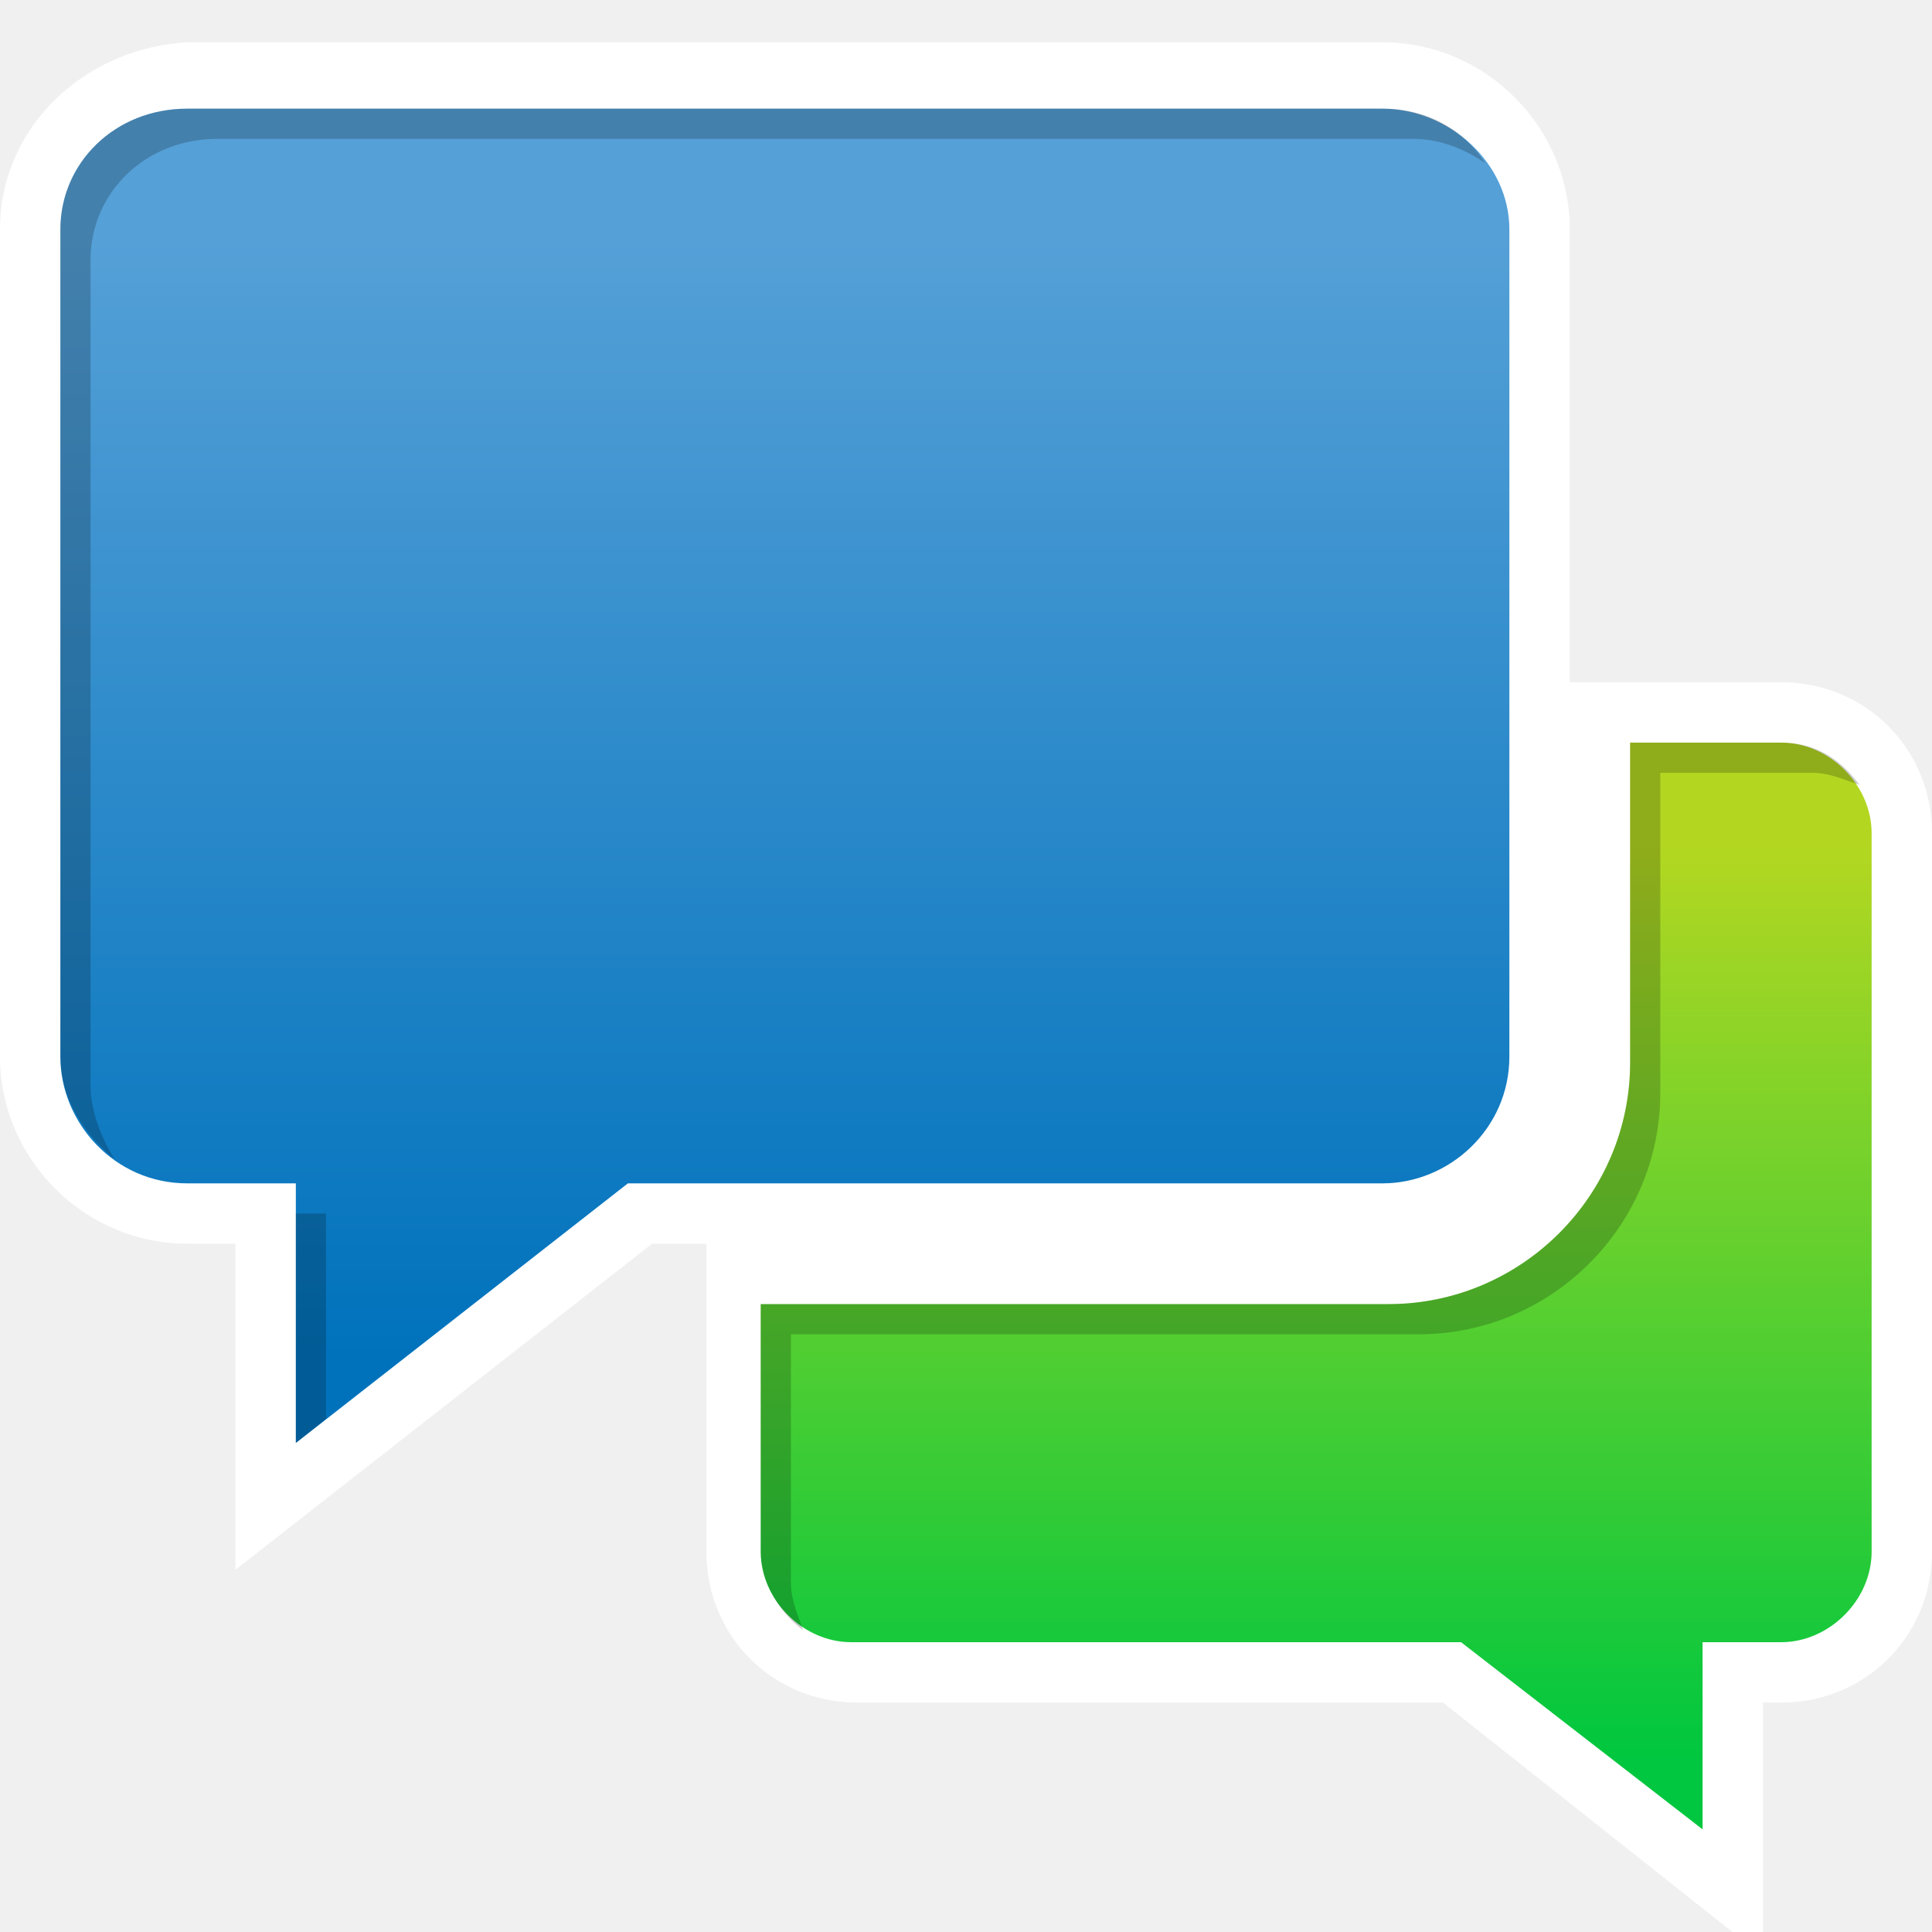
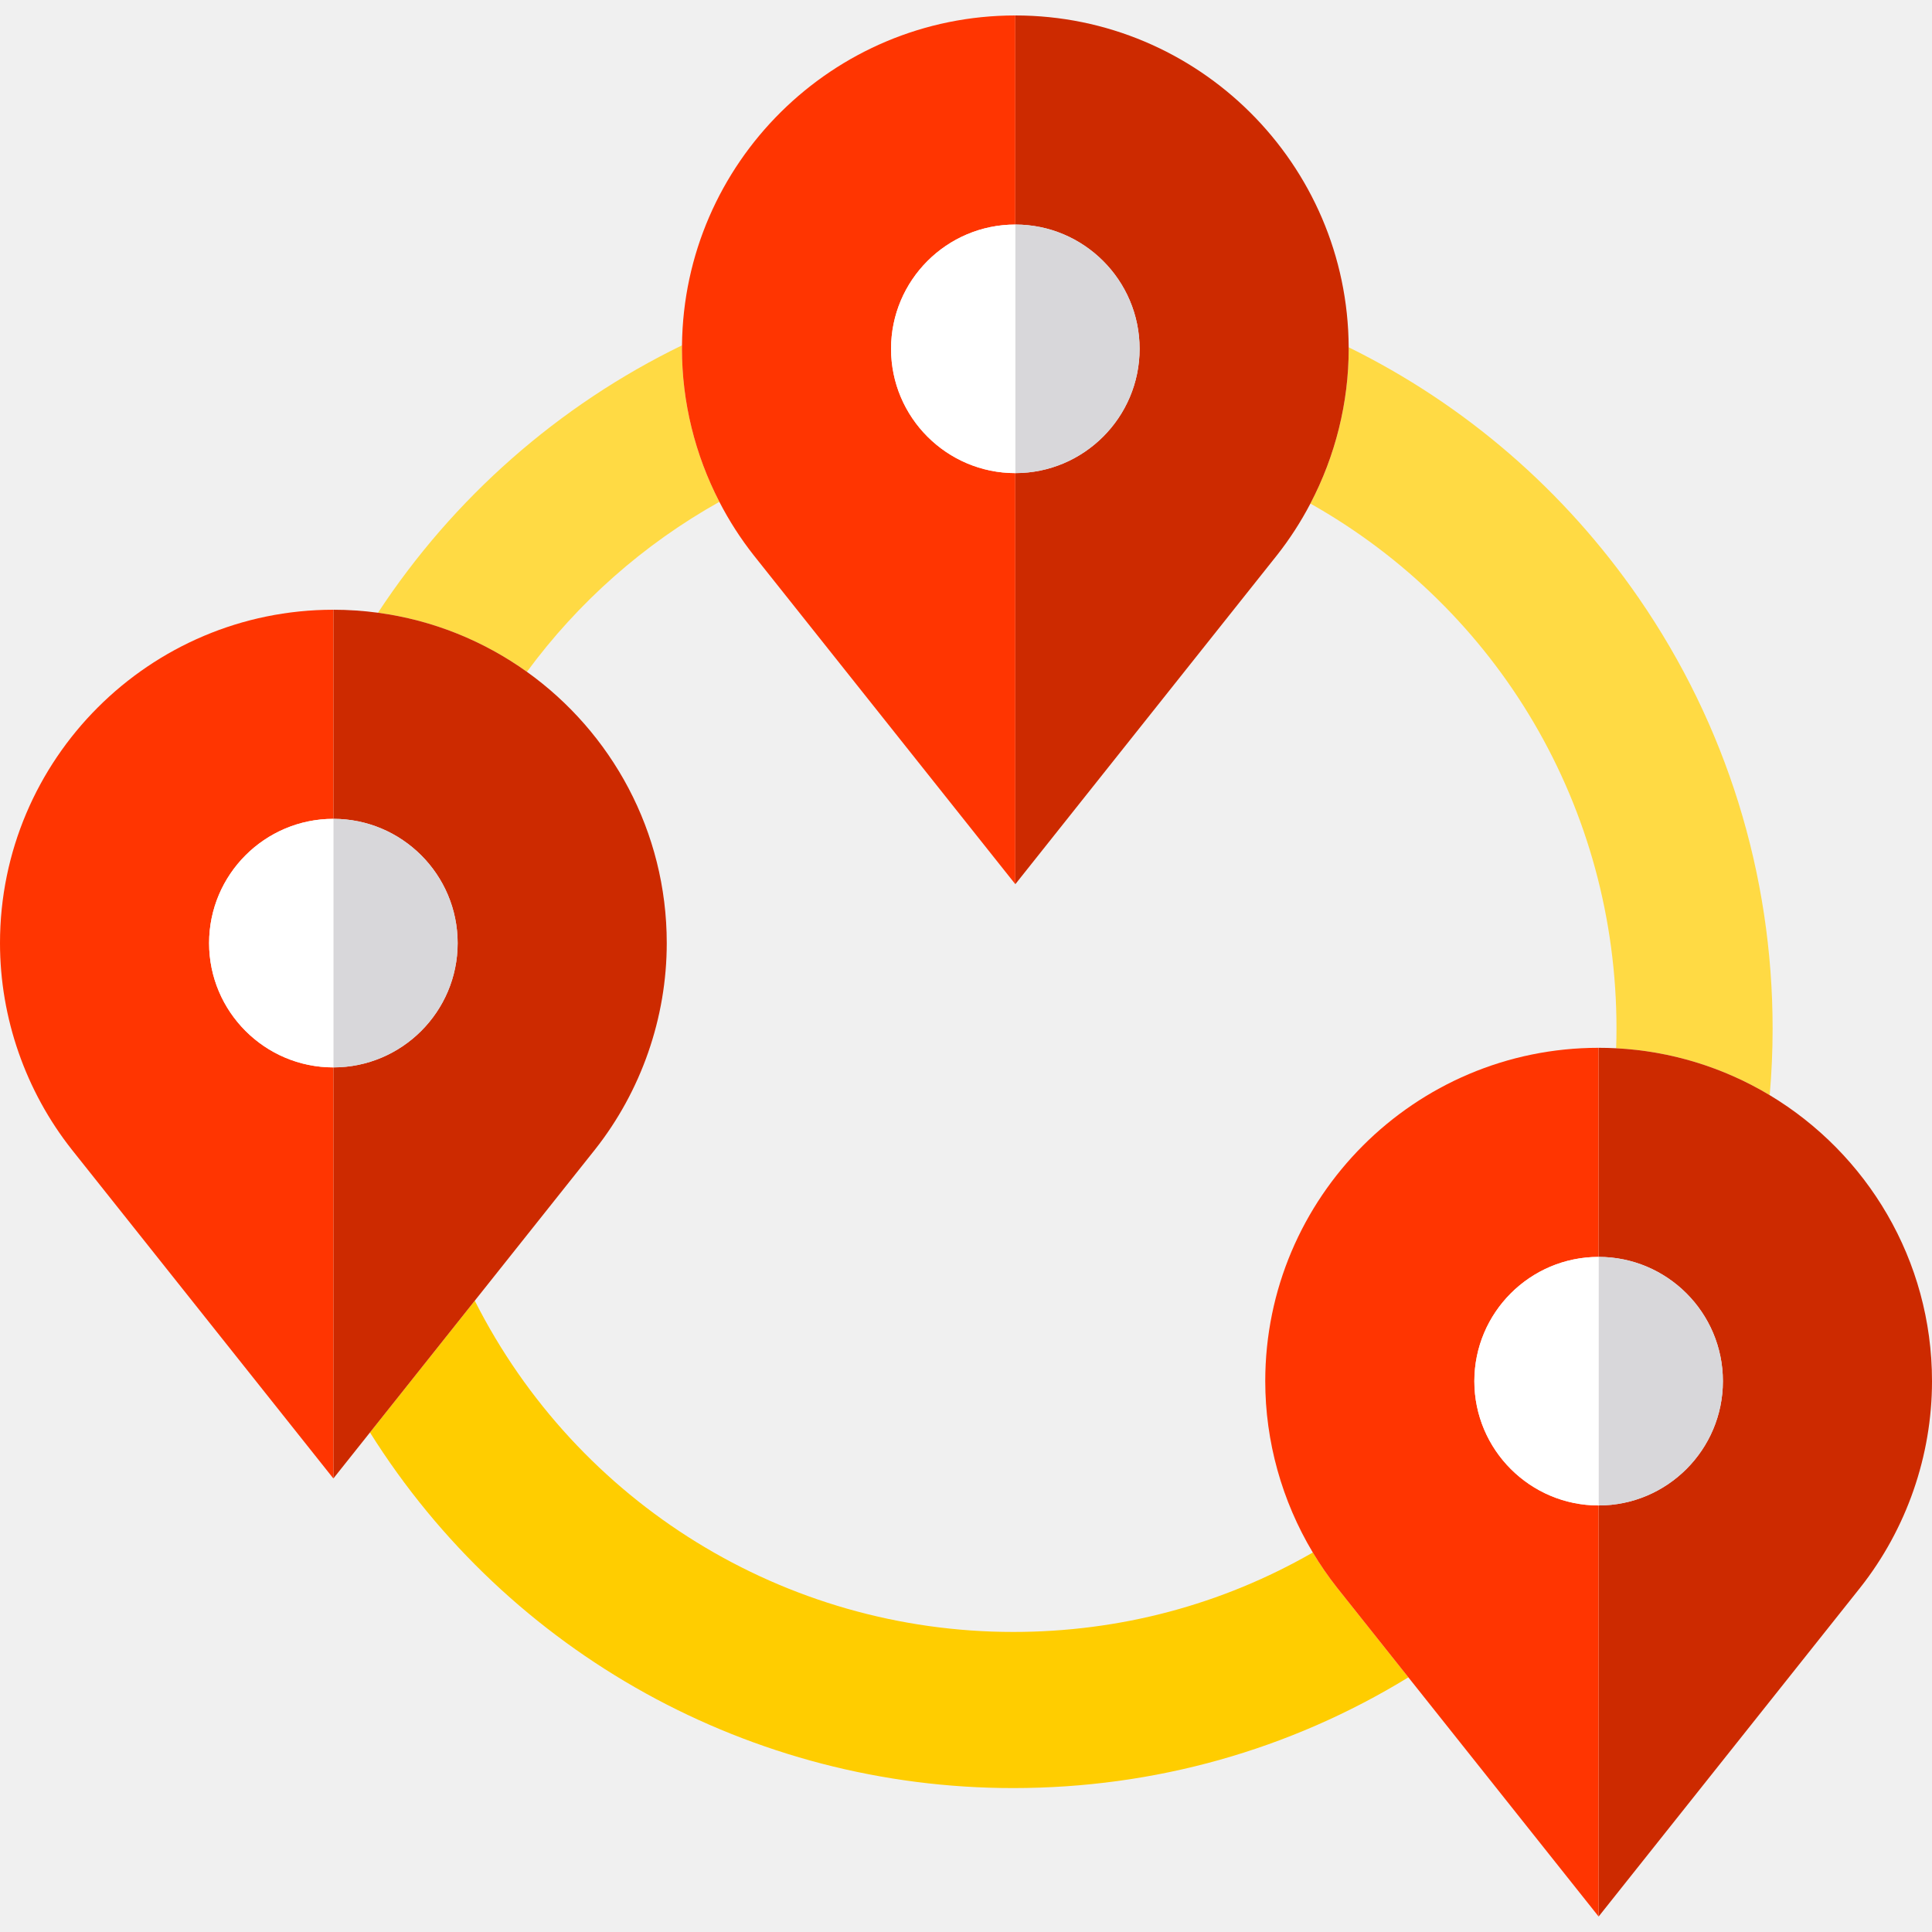
- <svg xmlns="http://www.w3.org/2000/svg" version="1" id="Layer_1" viewBox="0 0 32 32">
-   <path id="XMLID_6_" fill="#FFF" d="M29.5 11.3H26V3.8C26 2.1 24.6.7 22.9.7H3.1C1.4.8 0 2.1 0 3.8v13.7c0 1.7 1.4 3.1 3.1 3.1h.8V26l6.9-5.4h.9v5.1c0 1.4 1.1 2.5 2.5 2.5h9.7l5.3 4.2v-4.2h.3c1.4 0 2.5-1.1 2.5-2.5V13.8c0-1.4-1.1-2.5-2.5-2.5z" />
-   <linearGradient id="XMLID_4_" gradientUnits="userSpaceOnUse" x1="21.8" y1="29.104" x2="21.8" y2="14.026">
-     <stop offset="0" stop-color="#00c73f" />
-     <stop offset="1" stop-color="#b3d721" />
-   </linearGradient>
-   <path id="XMLID_2_" fill="url(#XMLID_4_)" d="M29.5 12.3H27v5.3c0 2.2-1.8 4-4 4H12.6v4.1c0 .8.7 1.5 1.5 1.5h10.1l4 3.1v-3.1h1.3c.8 0 1.5-.7 1.5-1.5V13.8c0-.8-.7-1.5-1.5-1.5z" />
-   <linearGradient id="XMLID_5_" gradientUnits="userSpaceOnUse" x1="13" y1="22.45" x2="13" y2="3.91">
-     <stop offset="0" stop-color="#0072bc" />
-     <stop offset="1" stop-color="#55a0d7" />
-   </linearGradient>
-   <path id="XMLID_1_" fill="url(#XMLID_5_)" d="M22.9 1.8H3.1c-1.2 0-2.1.9-2.1 2v13.7c0 1.1.9 2.1 2.1 2.1h1.8v4.3l5.5-4.3h12.5c1.1 0 2.1-.9 2.1-2.1V3.8c0-1.1-1-2-2.1-2z" />
-   <g opacity=".2">
-     <path d="M1.5 18V4.3c0-1.1.9-2 2.1-2h19.8c.5 0 .9.2 1.2.4-.4-.6-1-.9-1.7-.9H3.1c-1.2 0-2.1.9-2.1 2v13.7c0 .7.4 1.3.9 1.7-.2-.3-.4-.8-.4-1.2zM5.4 20.1h-.5v3.8l.5-.4zM13.1 26.2v-4.1h10.4c2.2 0 4-1.8 4-4v-5.3H30c.3 0 .5.1.8.2-.3-.4-.7-.7-1.3-.7H27v5.3c0 2.2-1.8 4-4 4H12.6v4.1c0 .5.3 1 .7 1.3-.1-.3-.2-.5-.2-.8z" />
-   </g>
+ <svg xmlns="http://www.w3.org/2000/svg" id="Layer_1" viewBox="0 0 495.001 495.001">
+   <path d="M335.739 129.023c48.224 27.164 78.426 77.982 78.426 134.549 0 1.668-.035 3.338-.088 5.006a84.837 84.837 0 0 1 39.343 12.015c.491-5.655.745-11.343.745-17.021 0-39.647-11.856-77.798-34.287-110.326-19.039-27.61-44.538-49.604-74.329-64.263.001.131.005.261.005.392 0 13.824-3.435 27.473-9.815 39.648zM184.311 128.577c-6.238-12.073-9.587-25.552-9.587-39.202 0-.299.008-.595.011-.893-31.605 15.351-58.585 39.082-77.89 68.508 14.089 1.893 27.102 7.23 38.158 15.14a155.387 155.387 0 0 1 49.308-43.553z" fill="#ffda44" />
+   <path d="M336.357 397.77c-23.25 13.363-49.437 20.354-76.744 20.354-58.637 0-111.779-33.017-137.971-84.868l-26.849 33.757a194.434 194.434 0 0 0 164.82 91.111c36.187 0 70.819-9.758 101.228-28.369l-18.242-22.935a84.938 84.938 0 0 1-6.242-9.05z" fill="#ffcd00" />
+   <path d="M152.434 294.543c11.861-14.997 18.396-33.792 18.396-52.905 0-28.624-14.154-54.001-35.828-69.508-11.056-7.91-24.068-13.248-38.158-15.14a85.869 85.869 0 0 0-11.43-.767v53.573c17.553 0 31.842 14.281 31.842 31.842 0 17.553-14.289 31.842-31.842 31.842v105.324l9.379-11.792 26.849-33.757 30.792-38.712z" fill="#cd2a00" />
+   <path d="M117.257 241.638c0-17.561-14.289-31.842-31.842-31.842v63.683c17.553.001 31.842-14.288 31.842-31.841z" fill="#d8d7da" />
+   <path d="M85.415 273.48c-17.561 0-31.842-14.289-31.842-31.842 0-17.561 14.281-31.842 31.842-31.842v-53.573C38.313 156.223 0 194.537 0 241.638c0 19.113 6.535 37.907 18.428 52.945l66.987 84.221V273.48z" fill="#ff3501" />
+   <path d="M53.573 241.638c0 17.553 14.281 31.842 31.842 31.842v-63.683c-17.561 0-31.842 14.281-31.842 31.841z" fill="#fff" />
+   <path d="M291.98 89.375c0 17.553-14.289 31.842-31.842 31.842v105.324l67.018-84.261a84.831 84.831 0 0 0 8.581-13.257c6.38-12.175 9.815-25.824 9.815-39.648 0-.131-.004-.261-.005-.392-.212-46.922-38.447-85.023-85.41-85.023v53.573c17.555.001 31.843 14.282 31.843 31.842z" fill="#cd2a00" />
+   <path d="M291.98 89.375c0-17.561-14.289-31.842-31.842-31.842v63.683c17.554.001 31.842-14.288 31.842-31.841z" fill="#d8d7da" />
+   <path d="M184.311 128.577a85.095 85.095 0 0 0 8.841 13.742l66.987 84.221V121.217c-17.561 0-31.842-14.289-31.842-31.842 0-17.561 14.281-31.842 31.842-31.842V3.96c-46.803 0-84.922 37.831-85.404 84.522-.003.298-.011.594-.011.893 0 13.65 3.35 27.13 9.587 39.202z" fill="#ff3501" />
+   <path d="M228.297 89.375c0 17.553 14.281 31.842 31.842 31.842V57.534c-17.561 0-31.842 14.281-31.842 31.841z" fill="#fff" />
+   <path d="M453.42 280.593a84.837 84.837 0 0 0-39.343-12.015 86.815 86.815 0 0 0-4.49-.118v53.573c17.553 0 31.842 14.281 31.842 31.842 0 17.553-14.289 31.842-31.842 31.842v105.324l67.018-84.261c11.861-14.997 18.396-33.792 18.396-52.905 0-31.085-16.693-58.339-41.581-73.282z" fill="#cd2a00" />
+   <path d="M441.428 353.876c0-17.561-14.289-31.842-31.842-31.842v63.683c17.553 0 31.842-14.289 31.842-31.841z" fill="#d8d7da" />
+   <path d="M377.745 353.876c0-17.561 14.281-31.842 31.842-31.842v-53.573c-47.102 0-85.415 38.313-85.415 85.415 0 15.445 4.272 30.68 12.186 43.894a84.95 84.95 0 0 0 6.242 9.051l18.242 22.935 48.745 61.286V385.717c-17.561 0-31.842-14.289-31.842-31.841z" fill="#ff3501" />
+   <path d="M377.745 353.876c0 17.553 14.281 31.842 31.842 31.842v-63.683c-17.561-.001-31.842 14.28-31.842 31.841z" fill="#fff" />
</svg>
